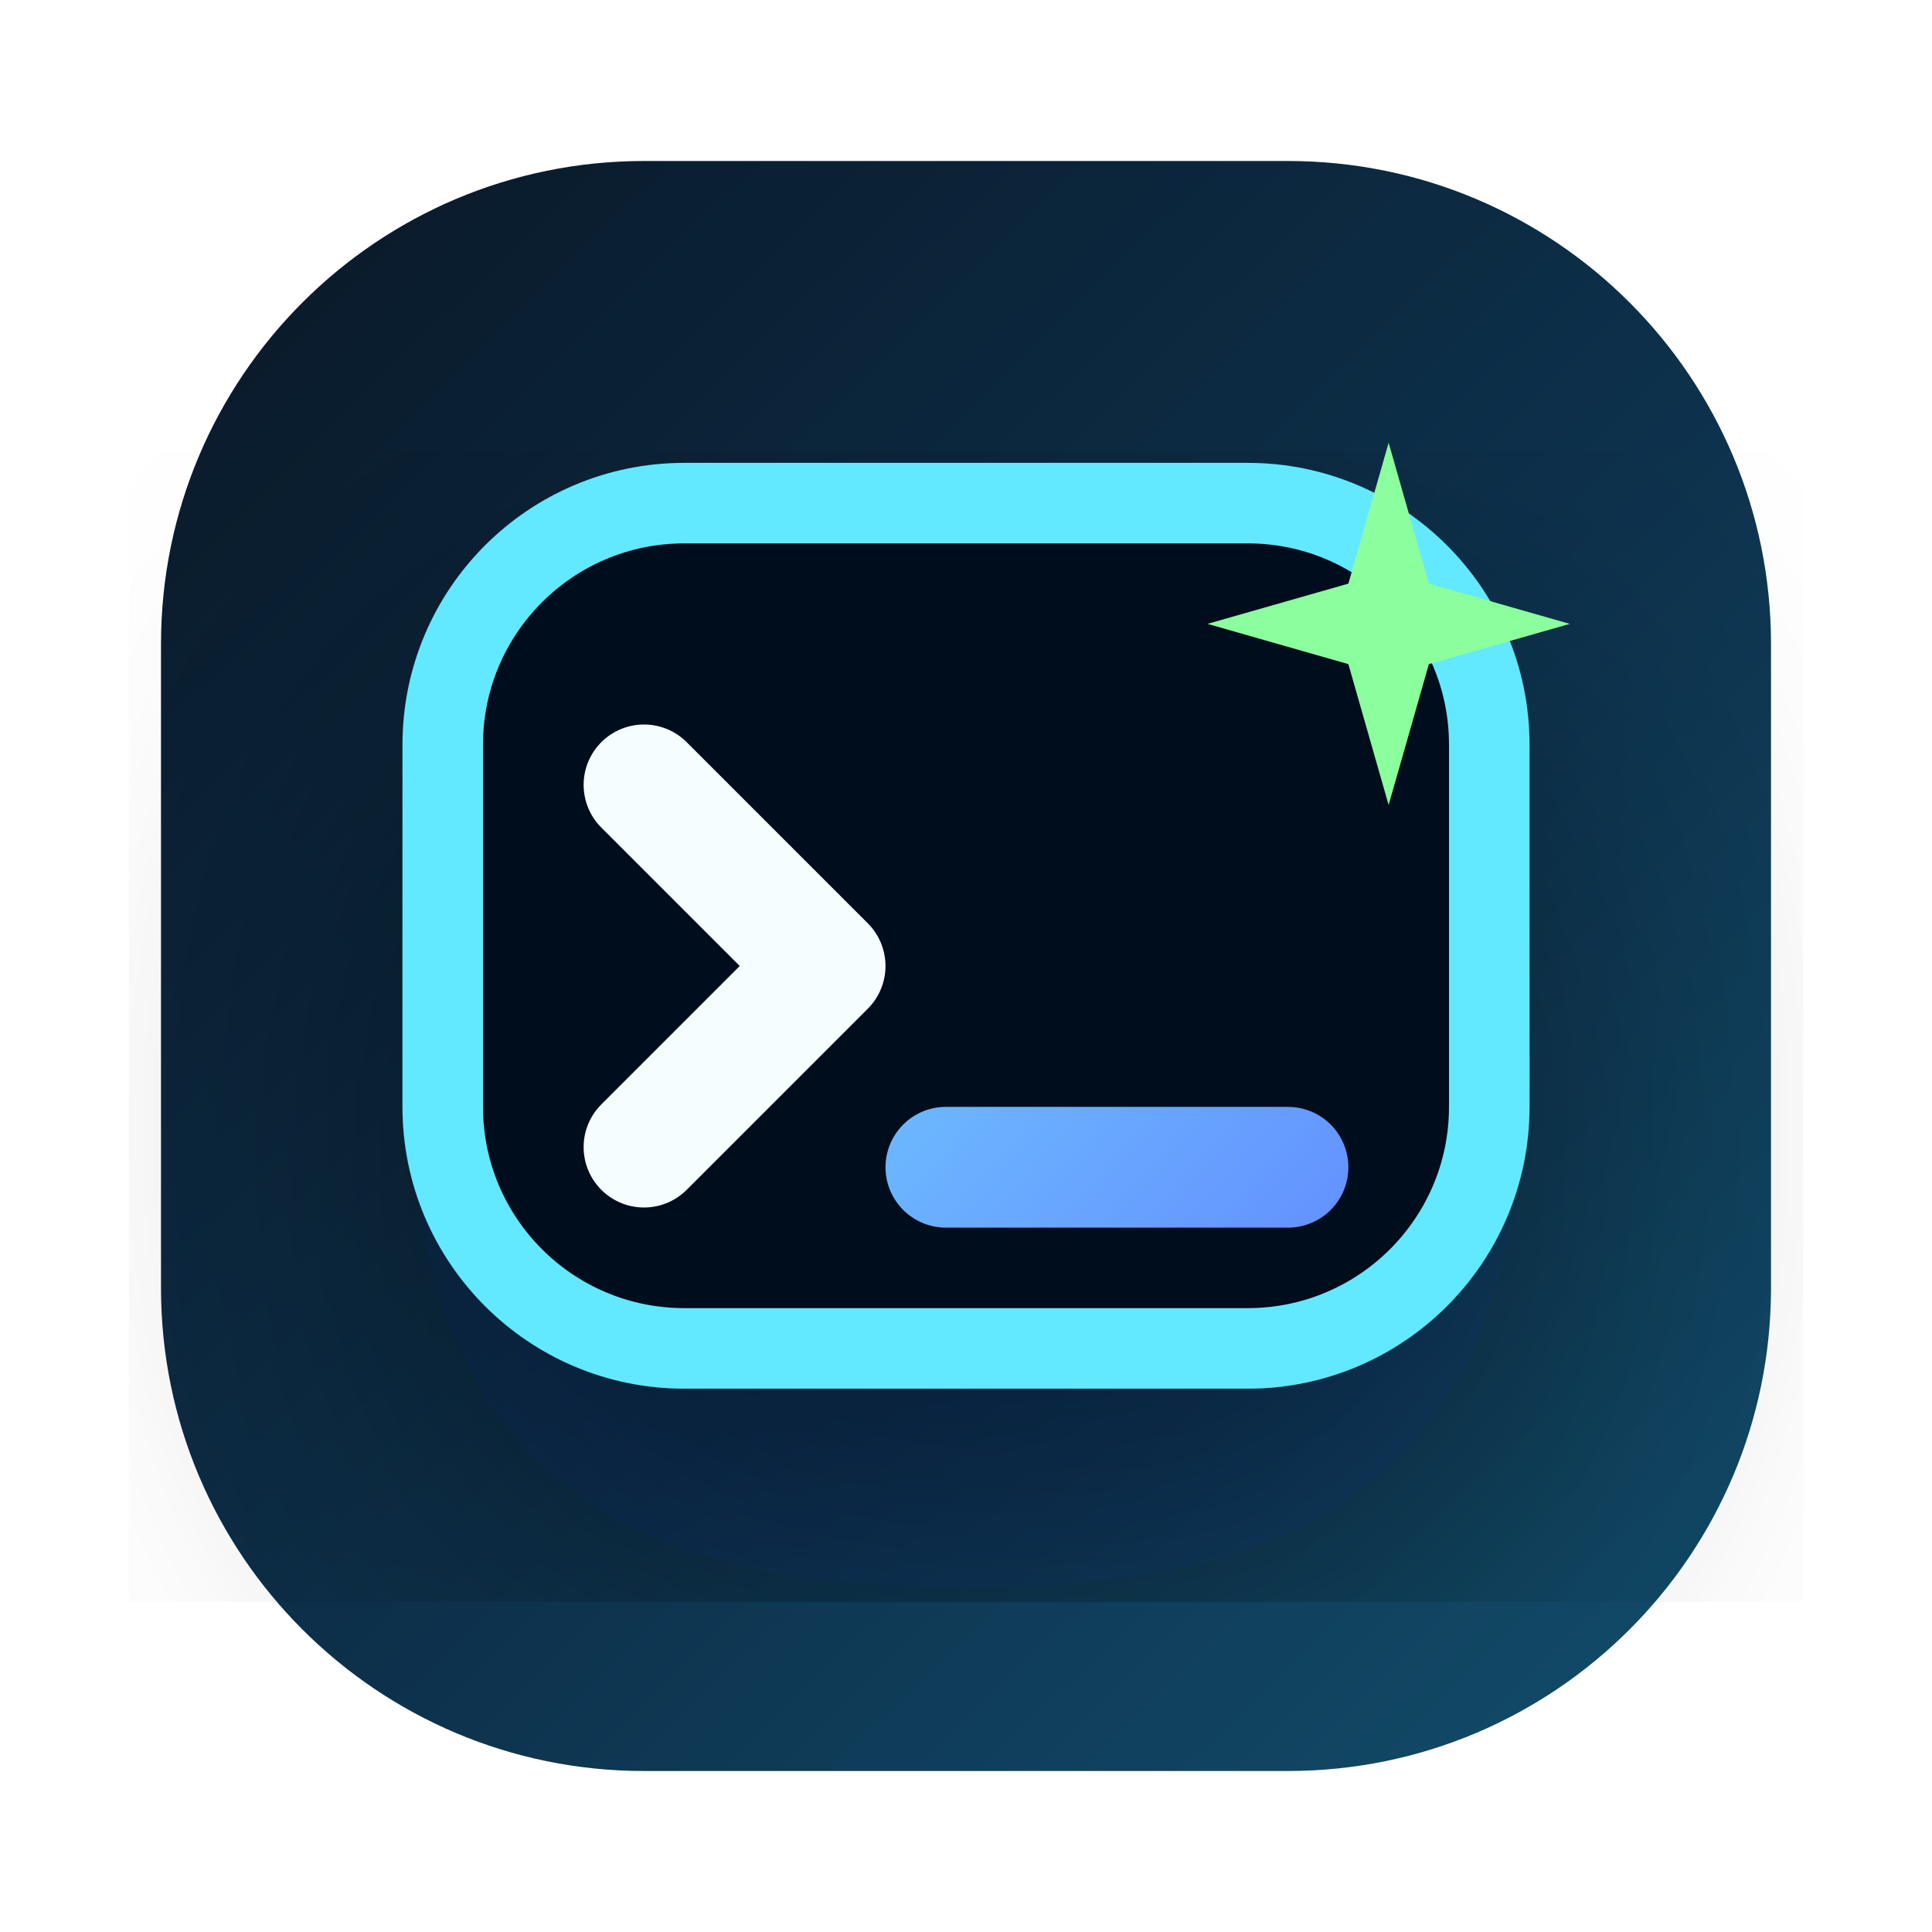
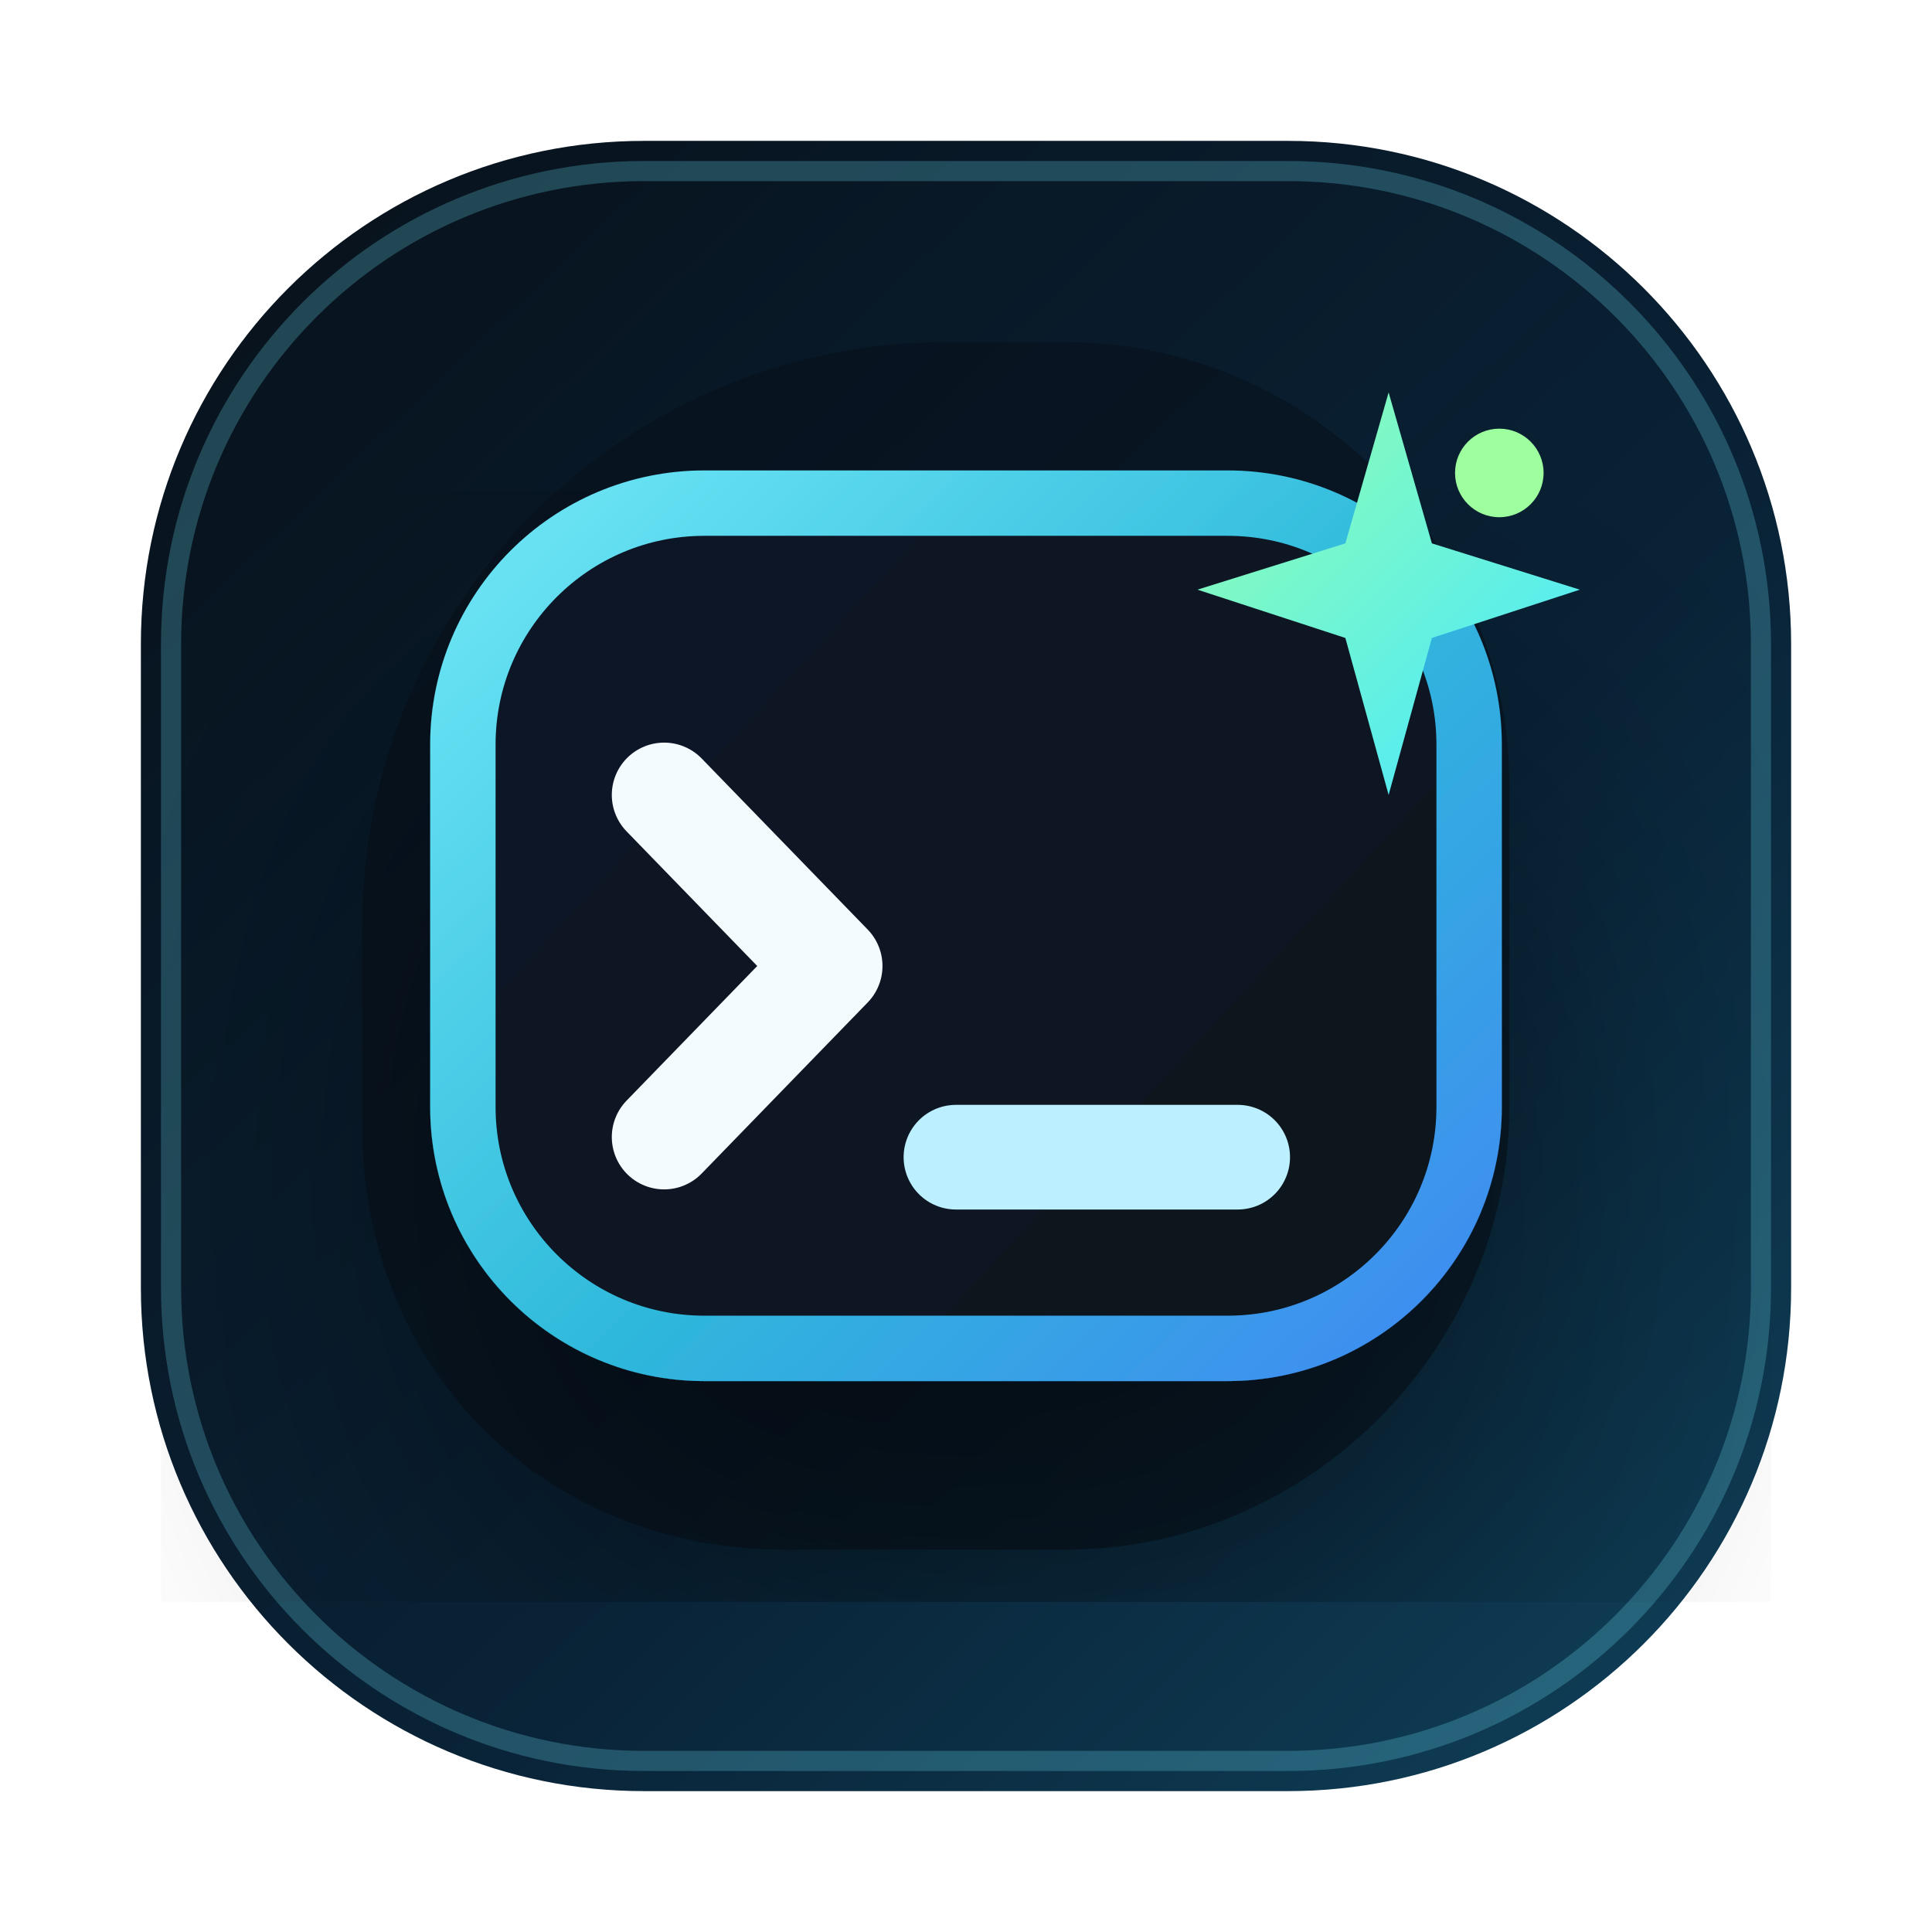
<svg xmlns="http://www.w3.org/2000/svg" viewBox="0 0 96 96" role="img" aria-label="Bluey logo">
  <defs>
-     <linearGradient id="bluey-bg" x1="9" y1="10" x2="85" y2="88" gradientUnits="userSpaceOnUse">
-       <stop stop-color="#091827" />
-       <stop offset=".55" stop-color="#0D314C" />
-       <stop offset="1" stop-color="#124D6B" />
+     <linearGradient id="shell" x1="12" y1="10" x2="86" y2="88" gradientUnits="userSpaceOnUse">
+       <stop stop-color="#08121c" />
+       <stop offset=".58" stop-color="#092236" />
+       <stop offset="1" stop-color="#0f4059" />
    </linearGradient>
-     <linearGradient id="bluey-accent" x1="24" y1="26" x2="74" y2="70" gradientUnits="userSpaceOnUse">
-       <stop stop-color="#7AF8FF" />
-       <stop offset="1" stop-color="#5F7CFF" />
+     <linearGradient id="glass" x1="24" y1="22" x2="76" y2="70" gradientUnits="userSpaceOnUse">
+       <stop stop-color="#0b1a28" />
+       <stop offset="1" stop-color="#06101b" />
    </linearGradient>
-     <filter id="bluey-glow" x="-30%" y="-30%" width="160%" height="160%" color-interpolation-filters="sRGB">
-       <feDropShadow dx="0" dy="0" stdDeviation="3" flood-color="#7AF8FF" flood-opacity=".68" />
-       <feDropShadow dx="0" dy="10" stdDeviation="10" flood-color="#020A14" flood-opacity=".42" />
+     <linearGradient id="edge" x1="16" y1="15" x2="82" y2="83" gradientUnits="userSpaceOnUse">
+       <stop stop-color="#85f7ff" />
+       <stop offset=".5" stop-color="#2eb8db" />
+       <stop offset="1" stop-color="#4b6fff" />
+     </linearGradient>
+     <linearGradient id="signal" x1="60" y1="20" x2="78" y2="38" gradientUnits="userSpaceOnUse">
+       <stop stop-color="#91ffb0" />
+       <stop offset="1" stop-color="#49e8ff" />
+     </linearGradient>
+     <filter id="soft-glow" x="-30%" y="-30%" width="160%" height="160%" color-interpolation-filters="sRGB">
+       <feDropShadow dx="0" dy="0" stdDeviation="2.4" flood-color="#69ecff" flood-opacity=".46" />
+       <feDropShadow dx="0" dy="12" stdDeviation="12" flood-color="#020811" flood-opacity=".48" />
    </filter>
  </defs>
-   <rect x="8" y="8" width="80" height="80" rx="24" fill="url(#bluey-bg)" />
-   <rect x="22" y="25" width="52" height="42" rx="12" fill="#06111F" stroke="#64E9FF" stroke-width="4" filter="url(#bluey-glow)" />
-   <path d="M32 39l9 9-9 9" fill="none" stroke="#F5FDFF" stroke-width="6" stroke-linecap="round" stroke-linejoin="round" />
-   <path d="M47 58h17" stroke="url(#bluey-accent)" stroke-width="6" stroke-linecap="round" />
-   <path d="M69 22l2 7 7 2-7 2-2 7-2-7-7-2 7-2 2-7Z" fill="#8BFF9D" />
+   <rect x="7" y="7" width="82" height="82" rx="25" fill="url(#shell)" />
+   <rect x="8.5" y="8.5" width="79" height="79" rx="23.5" fill="none" stroke="#71e9ff" stroke-opacity=".24" />
+   <path d="M18 46c0-16 13-29 29-29h6c12 0 22 10 22 22v16c0 12-10 22-22 22H39c-12 0-21-9-21-21V46Z" fill="#07101a" opacity=".58" />
+   <rect x="23" y="25" width="50" height="42" rx="12" fill="url(#glass)" stroke="url(#edge)" stroke-width="3.25" filter="url(#soft-glow)" />
+   <path d="M33 39.5 41.25 48 33 56.5" fill="none" stroke="#f4fbff" stroke-width="5.2" stroke-linecap="round" stroke-linejoin="round" />
+   <path d="M47.5 57.5h14" stroke="#bcefff" stroke-width="5.2" stroke-linecap="round" />
+   <path d="M69 19.5 71.15 27 78.5 29.3 71.15 31.7 69 39.5 66.85 31.7 59.5 29.3 66.85 27Z" fill="url(#signal)" />
+   <circle cx="74.5" cy="23.5" r="2.2" fill="#9dff9e" />
</svg>
